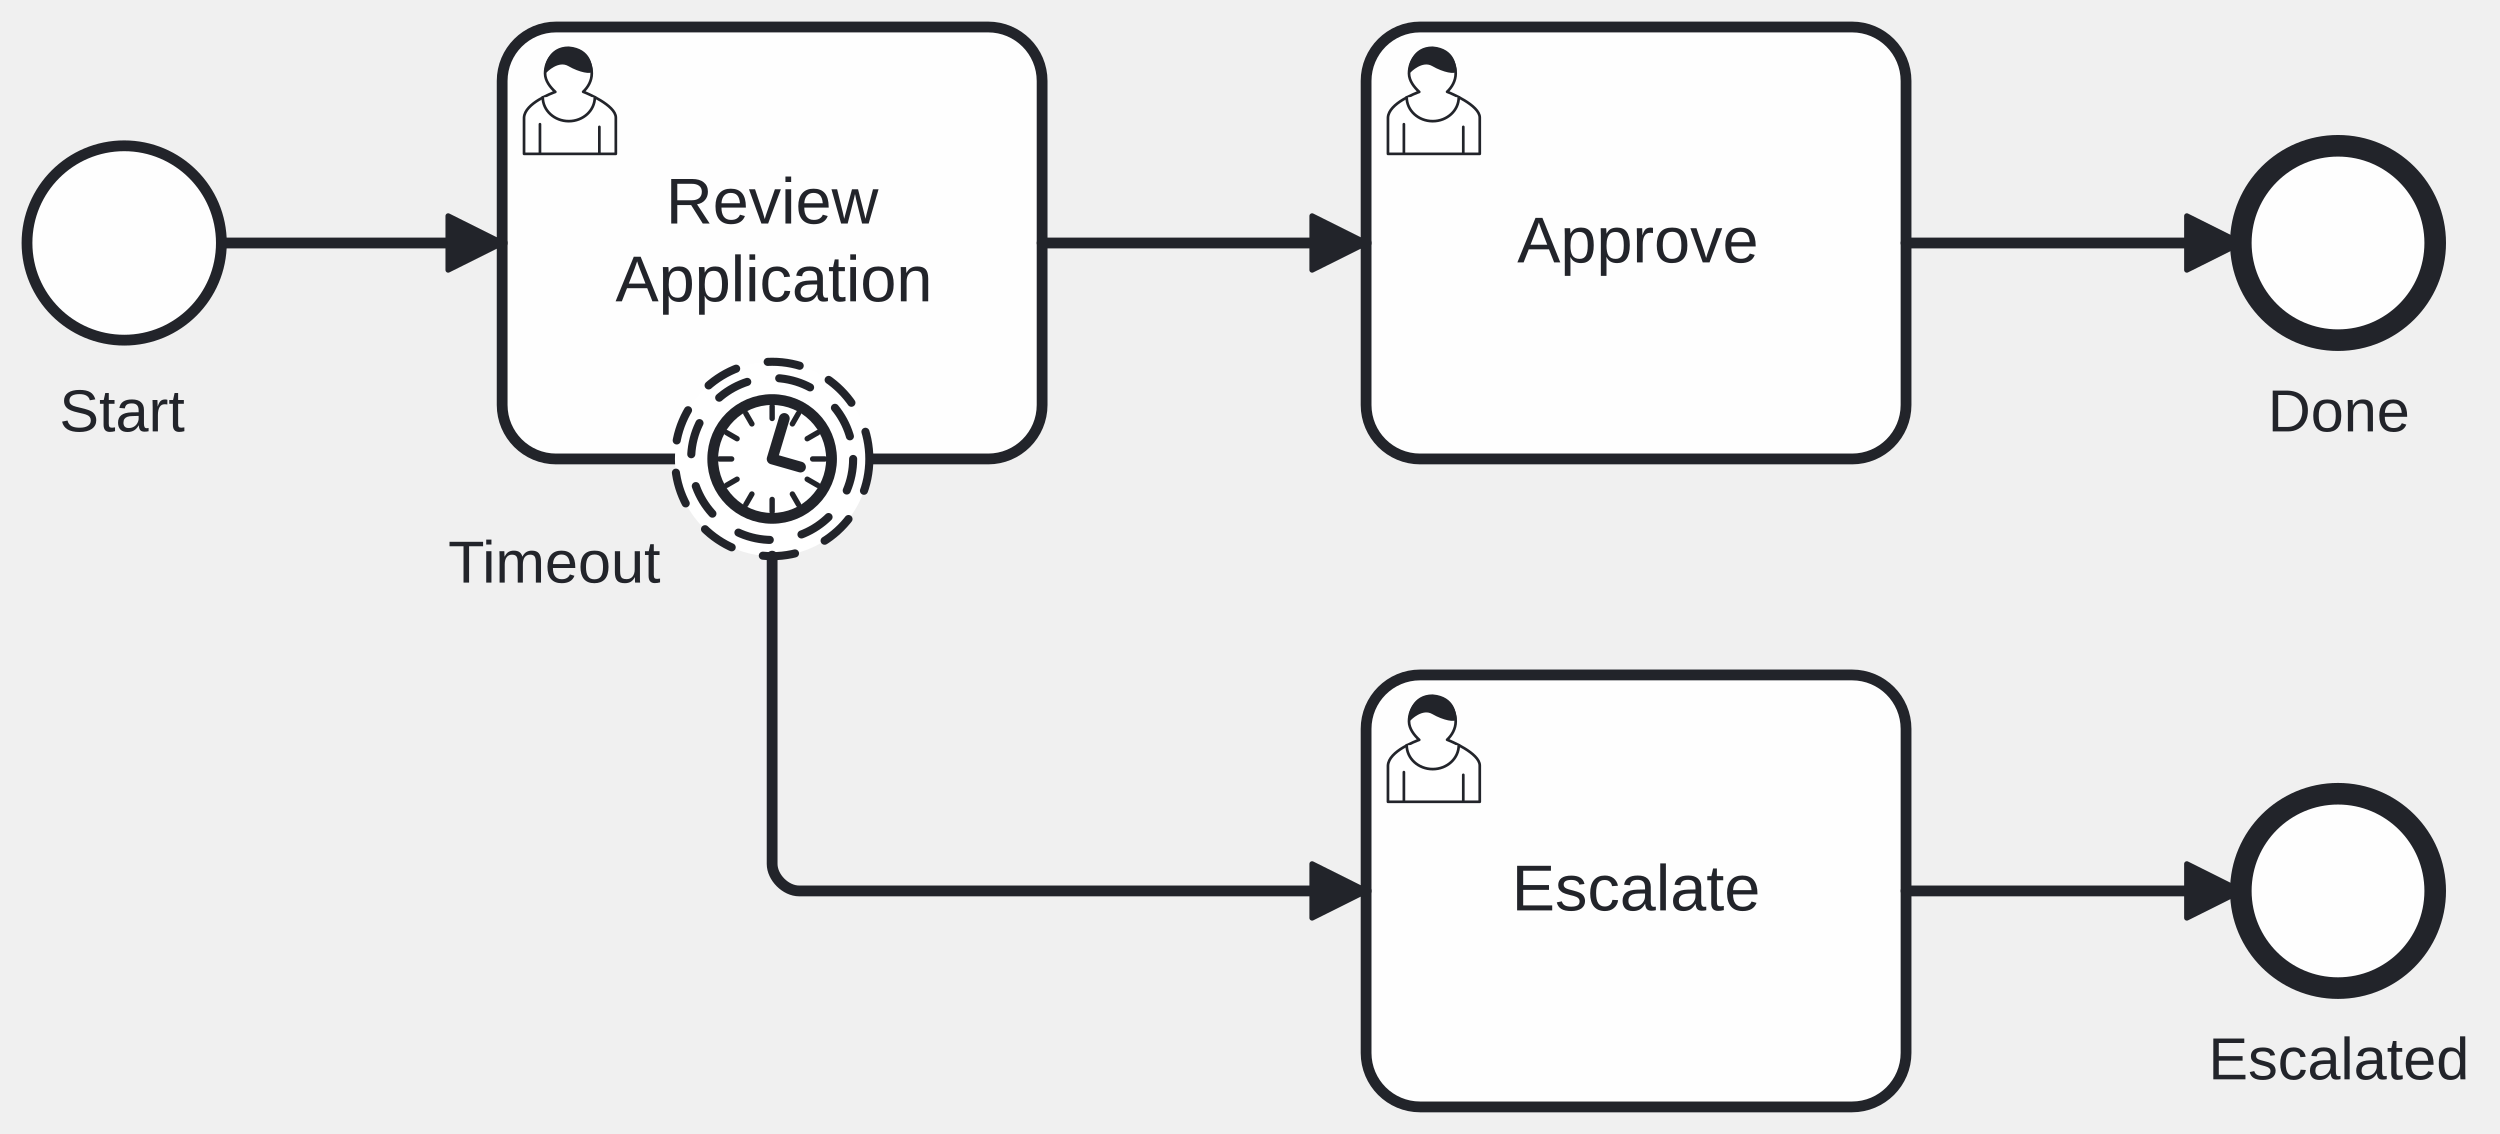
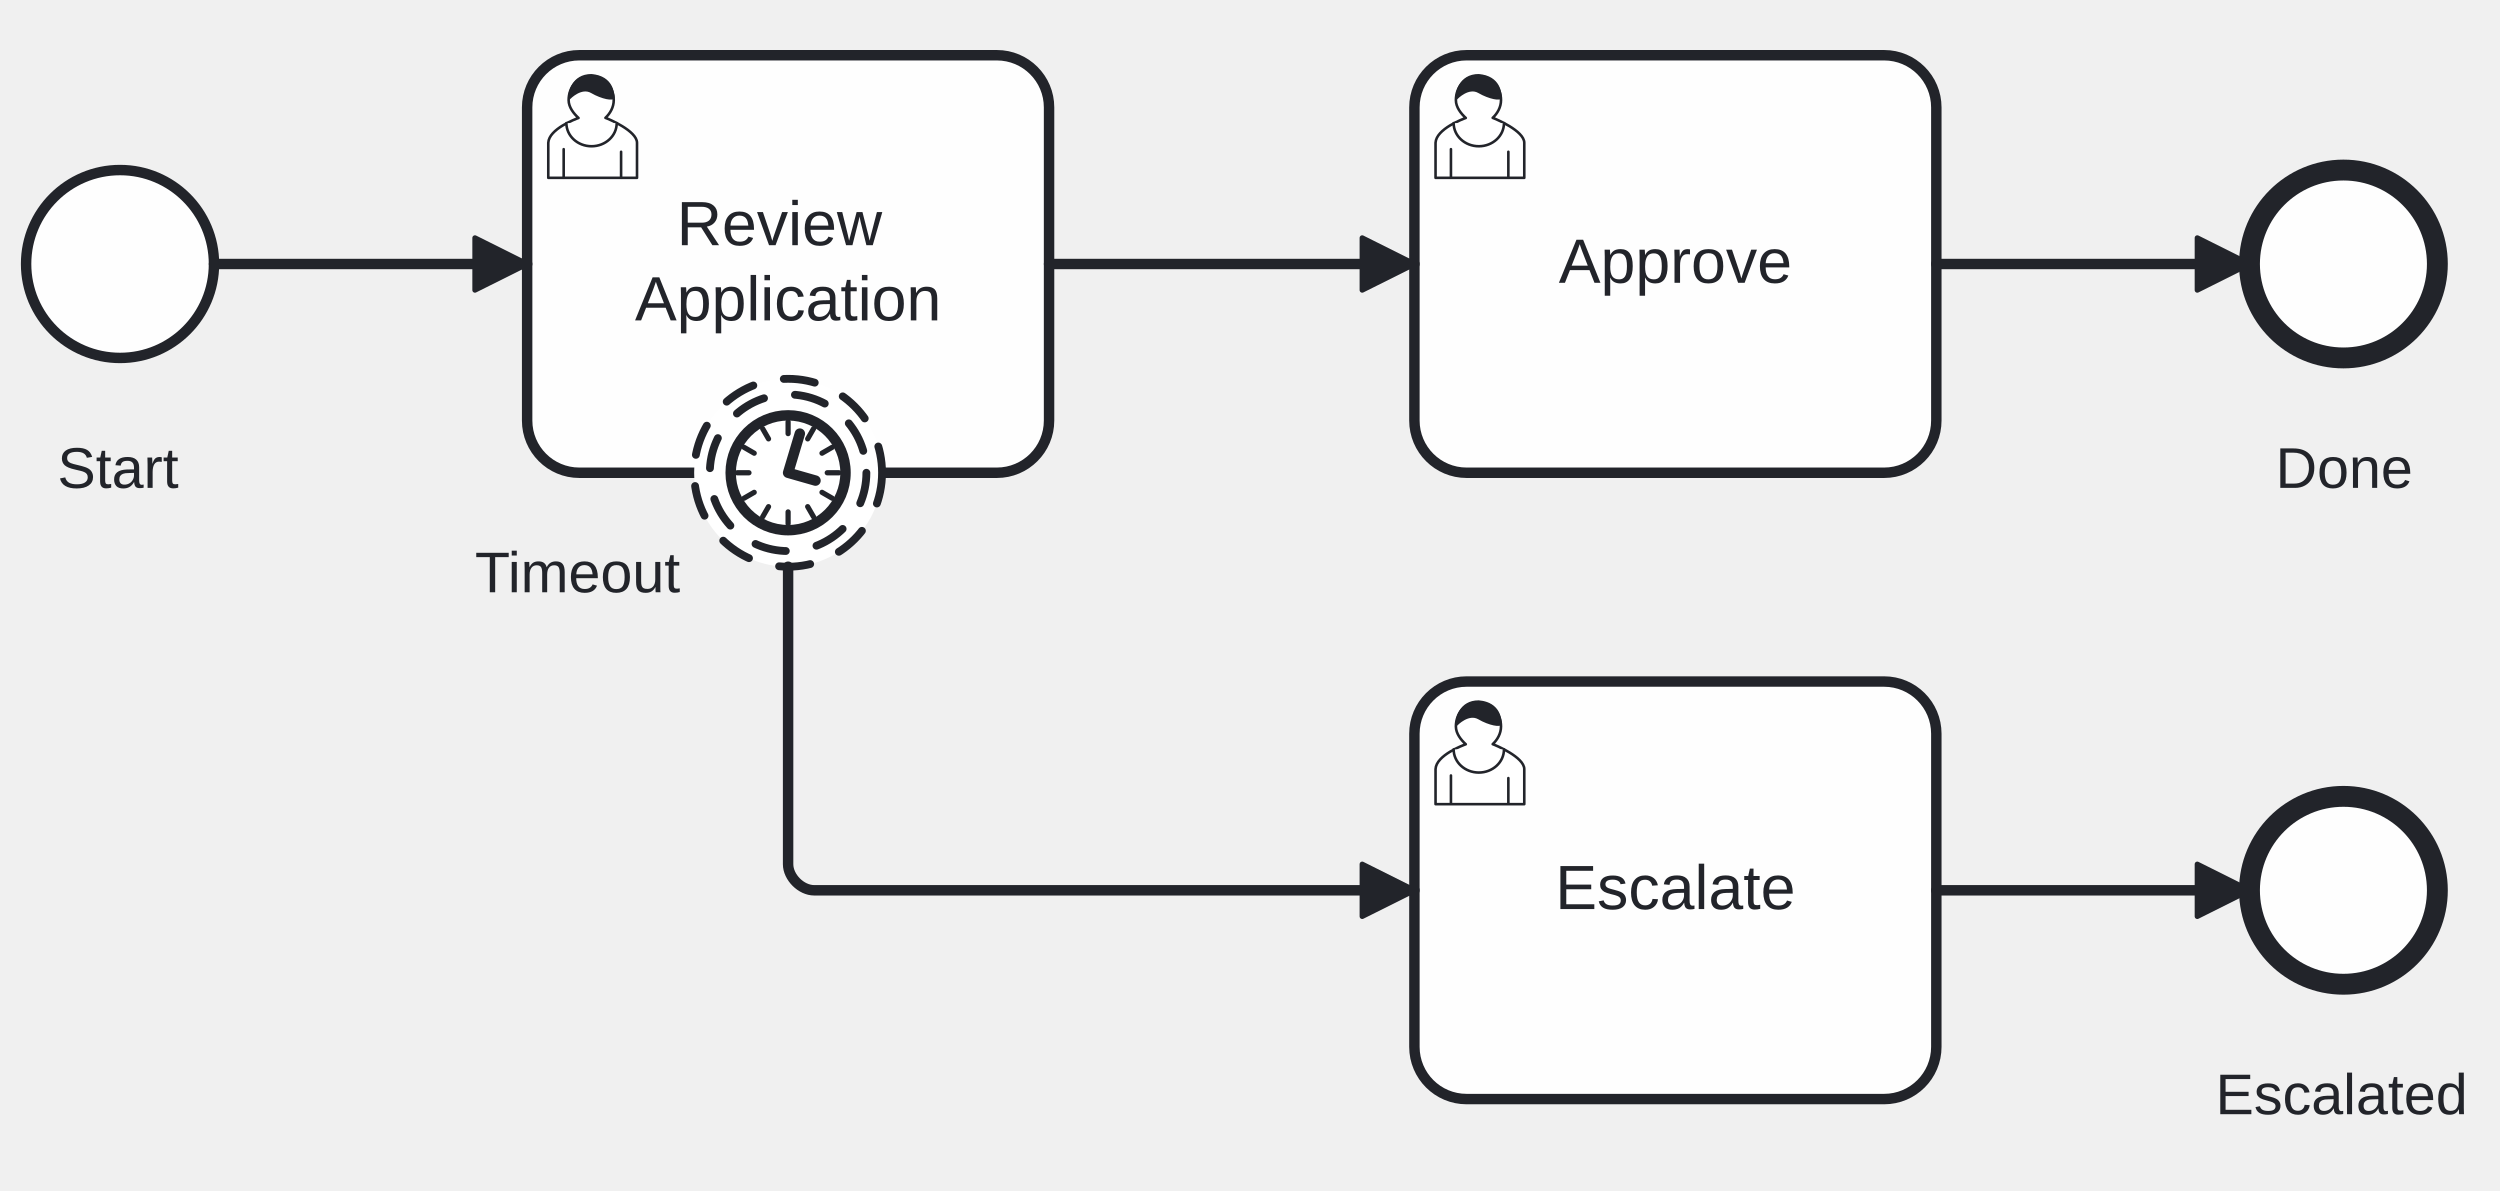
- <svg xmlns="http://www.w3.org/2000/svg" width="463" height="210" viewBox="227 275 463 210" version="1.1">
-   <defs>
-     <pattern id="djs-grid-pattern-648851" width="10" height="10" patternUnits="userSpaceOnUse">
-       <circle cx="0.5" cy="0.5" r="0.5" style="fill: rgb(204, 204, 204);" />
-     </pattern>
-   </defs>
-   <g class="djs-group">
-     <g class="djs-element djs-shape" data-element-id="Event_1mzoegj" style="display: block;" transform="matrix(1 0 0 1 232 302)">
-       <g class="djs-visual">
-         <circle cx="18" cy="18" r="18" style="stroke-linecap: round; stroke-linejoin: round; stroke: rgb(34, 36, 42); stroke-width: 2px; fill: white; fill-opacity: 0.95;" />
-       </g>
-       <rect class="djs-hit djs-hit-all" x="0" y="0" width="36" height="36" style="fill: none; stroke-opacity: 0; stroke: white; stroke-width: 15px;" />
-       <circle cx="18" cy="18" r="23" class="djs-outline" style="fill: none;" />
-     </g>
-   </g>
-   <g class="djs-group">
-     <g class="djs-element djs-shape" data-element-id="Event_1mzoegj_label" style="display: block;" transform="matrix(1 0 0 1 238 345)">
-       <g class="djs-visual">
-         <text lineHeight="1.2" class="djs-label" style="font-family: Arial, sans-serif; font-size: 11px; font-weight: normal; fill: rgb(34, 36, 42);">
+ <svg xmlns="http://www.w3.org/2000/svg" width="665.5" height="317" viewBox="187 100 479 217" version="1.1">
+   <g class="djs-group">
+     <g class="djs-element djs-shape" data-element-id="Event_1mzoegj" style="display: block;" transform="translate(192, 127)">
+       <g class="djs-visual">
+         <circle cx="18" cy="18" r="18" style="stroke-linecap: round; stroke-linejoin: round; stroke: hsl(225, 10%, 15%); stroke-width: 2px; fill: white; fill-opacity: 0.95;" />
+       </g>
+       <rect style="fill: none; stroke-opacity: 0; stroke: white; stroke-width: 15px;" class="djs-hit djs-hit-all" x="0" y="0" width="36" height="36" />
+       <circle cx="18" cy="18" r="23" style="fill: none;" class="djs-outline" />
+     </g>
+   </g>
+   <g class="djs-group">
+     <g class="djs-element djs-shape" data-element-id="Activity_1betloc" style="display: block;" transform="translate(288, 105)">
+       <g class="djs-visual">
+         <rect x="0" y="0" width="100" height="80" rx="10" ry="10" style="stroke-linecap: round; stroke-linejoin: round; stroke: hsl(225, 10%, 15%); stroke-width: 2px; fill: white; fill-opacity: 0.95;" />
+         <text style="font-family: Arial, sans-serif; font-size: 12px; font-weight: normal; fill: hsl(225, 10%, 15%);" lineHeight="1.2" class="djs-label">
+           <tspan x="28.664" y="36.4">Review </tspan>
+           <tspan x="20.654" y="50.8">Application</tspan>
+         </text>
+         <path style="fill: white; stroke-linecap: round; stroke-linejoin: round; stroke: hsl(225, 10%, 15%); stroke-width: 0.5px;" d="m 15,12 c 0.909,-0.845 1.594,-2.049 1.594,-3.385 0,-2.554 -1.805,-4.622 -4.357,-4.622 -2.552,0 -4.288,2.068 -4.288,4.622 0,1.348 0.974,2.562 1.896,3.405 -0.529,0.187 -5.669,2.097 -5.794,4.756 v 6.718 h 17 v -6.718 c 0,-2.298 -5.528,-4.595 -6.051,-4.776 zm -8,6 l 0,5.5 m 11,0 l 0,-5" />
+         <path style="fill: white; stroke-linecap: round; stroke-linejoin: round; stroke: hsl(225, 10%, 15%); stroke-width: 0.5px;" d="m 15,12 m 2.162,1.009 c 0,2.447 -2.158,4.431 -4.821,4.431 -2.665,0 -4.822,-1.981 -4.822,-4.431 " />
+         <path style="fill: hsl(225, 10%, 15%); stroke-linecap: round; stroke-linejoin: round; stroke: hsl(225, 10%, 15%); stroke-width: 0.5px;" d="m 15,12 m -6.9,-3.80 c 0,0 2.251,-2.358 4.274,-1.177 2.024,1.181 4.221,1.537 4.124,0.965 -0.098,-0.57 -0.117,-3.791 -4.191,-4.136 -3.575,0.001 -4.208,3.367 -4.207,4.348 z" />
+       </g>
+       <rect style="fill: none; stroke-opacity: 0; stroke: white; stroke-width: 15px;" class="djs-hit djs-hit-all" x="0" y="0" width="100" height="80" />
+       <rect x="-5" y="-5" rx="14" width="110" height="90" style="fill: none;" class="djs-outline" />
+     </g>
+   </g>
+   <g class="djs-group">
+     <g class="djs-element djs-shape" data-element-id="Event_1d7wnd9" style="display: block;" transform="translate(618, 127)">
+       <g class="djs-visual">
+         <circle cx="18" cy="18" r="18" style="stroke-linecap: round; stroke-linejoin: round; stroke: hsl(225, 10%, 15%); stroke-width: 4px; fill: white; fill-opacity: 0.95;" />
+       </g>
+       <rect style="fill: none; stroke-opacity: 0; stroke: white; stroke-width: 15px;" class="djs-hit djs-hit-all" x="0" y="0" width="36" height="36" />
+       <circle cx="18" cy="18" r="24" style="fill: none;" class="djs-outline" />
+     </g>
+   </g>
+   <g class="djs-group">
+     <g class="djs-element djs-shape" data-element-id="Activity_0af6hcw" style="display: block;" transform="translate(458, 105)">
+       <g class="djs-visual">
+         <rect x="0" y="0" width="100" height="80" rx="10" ry="10" style="stroke-linecap: round; stroke-linejoin: round; stroke: hsl(225, 10%, 15%); stroke-width: 2px; fill: white; fill-opacity: 0.95;" />
+         <text style="font-family: Arial, sans-serif; font-size: 12px; font-weight: normal; fill: hsl(225, 10%, 15%);" lineHeight="1.2" class="djs-label">
+           <tspan x="27.656" y="43.6">Approve</tspan>
+         </text>
+         <path style="fill: white; stroke-linecap: round; stroke-linejoin: round; stroke: hsl(225, 10%, 15%); stroke-width: 0.5px;" d="m 15,12 c 0.909,-0.845 1.594,-2.049 1.594,-3.385 0,-2.554 -1.805,-4.622 -4.357,-4.622 -2.552,0 -4.288,2.068 -4.288,4.622 0,1.348 0.974,2.562 1.896,3.405 -0.529,0.187 -5.669,2.097 -5.794,4.756 v 6.718 h 17 v -6.718 c 0,-2.298 -5.528,-4.595 -6.051,-4.776 zm -8,6 l 0,5.5 m 11,0 l 0,-5" />
+         <path style="fill: white; stroke-linecap: round; stroke-linejoin: round; stroke: hsl(225, 10%, 15%); stroke-width: 0.5px;" d="m 15,12 m 2.162,1.009 c 0,2.447 -2.158,4.431 -4.821,4.431 -2.665,0 -4.822,-1.981 -4.822,-4.431 " />
+         <path style="fill: hsl(225, 10%, 15%); stroke-linecap: round; stroke-linejoin: round; stroke: hsl(225, 10%, 15%); stroke-width: 0.5px;" d="m 15,12 m -6.9,-3.80 c 0,0 2.251,-2.358 4.274,-1.177 2.024,1.181 4.221,1.537 4.124,0.965 -0.098,-0.57 -0.117,-3.791 -4.191,-4.136 -3.575,0.001 -4.208,3.367 -4.207,4.348 z" />
+       </g>
+       <rect style="fill: none; stroke-opacity: 0; stroke: white; stroke-width: 15px;" class="djs-hit djs-hit-all" x="0" y="0" width="100" height="80" />
+       <rect x="-5" y="-5" rx="14" width="110" height="90" style="fill: none;" class="djs-outline" />
+     </g>
+   </g>
+   <g class="djs-group">
+     <g class="djs-element djs-shape" data-element-id="Activity_1wslow0" style="display: block;" transform="translate(458, 225)">
+       <g class="djs-visual">
+         <rect x="0" y="0" width="100" height="80" rx="10" ry="10" style="stroke-linecap: round; stroke-linejoin: round; stroke: hsl(225, 10%, 15%); stroke-width: 2px; fill: white; fill-opacity: 0.95;" />
+         <text style="font-family: Arial, sans-serif; font-size: 12px; font-weight: normal; fill: hsl(225, 10%, 15%);" lineHeight="1.2" class="djs-label">
+           <tspan x="26.99" y="43.6">Escalate</tspan>
+         </text>
+         <path style="fill: white; stroke-linecap: round; stroke-linejoin: round; stroke: hsl(225, 10%, 15%); stroke-width: 0.5px;" d="m 15,12 c 0.909,-0.845 1.594,-2.049 1.594,-3.385 0,-2.554 -1.805,-4.622 -4.357,-4.622 -2.552,0 -4.288,2.068 -4.288,4.622 0,1.348 0.974,2.562 1.896,3.405 -0.529,0.187 -5.669,2.097 -5.794,4.756 v 6.718 h 17 v -6.718 c 0,-2.298 -5.528,-4.595 -6.051,-4.776 zm -8,6 l 0,5.5 m 11,0 l 0,-5" />
+         <path style="fill: white; stroke-linecap: round; stroke-linejoin: round; stroke: hsl(225, 10%, 15%); stroke-width: 0.5px;" d="m 15,12 m 2.162,1.009 c 0,2.447 -2.158,4.431 -4.821,4.431 -2.665,0 -4.822,-1.981 -4.822,-4.431 " />
+         <path style="fill: hsl(225, 10%, 15%); stroke-linecap: round; stroke-linejoin: round; stroke: hsl(225, 10%, 15%); stroke-width: 0.5px;" d="m 15,12 m -6.9,-3.80 c 0,0 2.251,-2.358 4.274,-1.177 2.024,1.181 4.221,1.537 4.124,0.965 -0.098,-0.57 -0.117,-3.791 -4.191,-4.136 -3.575,0.001 -4.208,3.367 -4.207,4.348 z" />
+       </g>
+       <rect style="fill: none; stroke-opacity: 0; stroke: white; stroke-width: 15px;" class="djs-hit djs-hit-all" x="0" y="0" width="100" height="80" />
+       <rect x="-5" y="-5" rx="14" width="110" height="90" style="fill: none;" class="djs-outline" />
+     </g>
+   </g>
+   <g class="djs-group">
+     <g class="djs-element djs-shape" data-element-id="Event_0tvw53g" style="display: block;" transform="translate(618, 247)">
+       <g class="djs-visual">
+         <circle cx="18" cy="18" r="18" style="stroke-linecap: round; stroke-linejoin: round; stroke: hsl(225, 10%, 15%); stroke-width: 4px; fill: white; fill-opacity: 0.95;" />
+       </g>
+       <rect style="fill: none; stroke-opacity: 0; stroke: white; stroke-width: 15px;" class="djs-hit djs-hit-all" x="0" y="0" width="36" height="36" />
+       <circle cx="18" cy="18" r="24" style="fill: none;" class="djs-outline" />
+     </g>
+   </g>
+   <g class="djs-group">
+     <g class="djs-element djs-shape" data-element-id="Event_1w9t4mj" style="display: block;" transform="translate(320, 167)">
+       <g class="djs-visual">
+         <circle cx="18" cy="18" r="18" style="stroke-linecap: round; stroke-linejoin: round; stroke: hsl(225, 10%, 15%); stroke-width: 1.5px; fill: white; fill-opacity: 1; stroke-dasharray: 6;" />
+         <circle cx="18" cy="18" r="15" style="stroke-linecap: round; stroke-linejoin: round; stroke: hsl(225, 10%, 15%); stroke-width: 1.5px; fill: none; fill-opacity: 1; stroke-dasharray: 6;" />
+         <circle cx="18" cy="18" r="11" style="stroke-linecap: round; stroke-linejoin: round; stroke: hsl(225, 10%, 15%); stroke-width: 2px; fill: white;" />
+         <path style="fill: none; stroke-linecap: round; stroke-linejoin: round; stroke: hsl(225, 10%, 15%); stroke-width: 2px;" d="M 18,18 l 2.25,-7.5 m -2.25,7.5 l 5.25,1.5 " />
+         <path style="fill: none; stroke-linecap: round; stroke-linejoin: round; stroke: hsl(225, 10%, 15%); stroke-width: 1px;" transform="rotate(0,18,18)" d="M 18,18 m 0,7.5 l -0,2.25 " />
+         <path style="fill: none; stroke-linecap: round; stroke-linejoin: round; stroke: hsl(225, 10%, 15%); stroke-width: 1px;" transform="rotate(30,18,18)" d="M 18,18 m 0,7.5 l -0,2.25 " />
+         <path style="fill: none; stroke-linecap: round; stroke-linejoin: round; stroke: hsl(225, 10%, 15%); stroke-width: 1px;" transform="rotate(60,18,18)" d="M 18,18 m 0,7.5 l -0,2.25 " />
+         <path style="fill: none; stroke-linecap: round; stroke-linejoin: round; stroke: hsl(225, 10%, 15%); stroke-width: 1px;" transform="rotate(90,18,18)" d="M 18,18 m 0,7.5 l -0,2.25 " />
+         <path style="fill: none; stroke-linecap: round; stroke-linejoin: round; stroke: hsl(225, 10%, 15%); stroke-width: 1px;" transform="rotate(120,18,18)" d="M 18,18 m 0,7.5 l -0,2.25 " />
+         <path style="fill: none; stroke-linecap: round; stroke-linejoin: round; stroke: hsl(225, 10%, 15%); stroke-width: 1px;" transform="rotate(150,18,18)" d="M 18,18 m 0,7.5 l -0,2.25 " />
+         <path style="fill: none; stroke-linecap: round; stroke-linejoin: round; stroke: hsl(225, 10%, 15%); stroke-width: 1px;" transform="rotate(180,18,18)" d="M 18,18 m 0,7.5 l -0,2.25 " />
+         <path style="fill: none; stroke-linecap: round; stroke-linejoin: round; stroke: hsl(225, 10%, 15%); stroke-width: 1px;" transform="rotate(210,18,18)" d="M 18,18 m 0,7.5 l -0,2.25 " />
+         <path style="fill: none; stroke-linecap: round; stroke-linejoin: round; stroke: hsl(225, 10%, 15%); stroke-width: 1px;" transform="rotate(240,18,18)" d="M 18,18 m 0,7.5 l -0,2.25 " />
+         <path style="fill: none; stroke-linecap: round; stroke-linejoin: round; stroke: hsl(225, 10%, 15%); stroke-width: 1px;" transform="rotate(270,18,18)" d="M 18,18 m 0,7.5 l -0,2.25 " />
+         <path style="fill: none; stroke-linecap: round; stroke-linejoin: round; stroke: hsl(225, 10%, 15%); stroke-width: 1px;" transform="rotate(300,18,18)" d="M 18,18 m 0,7.5 l -0,2.25 " />
+         <path style="fill: none; stroke-linecap: round; stroke-linejoin: round; stroke: hsl(225, 10%, 15%); stroke-width: 1px;" transform="rotate(330,18,18)" d="M 18,18 m 0,7.5 l -0,2.25 " />
+       </g>
+       <rect style="fill: none; stroke-opacity: 0; stroke: white; stroke-width: 15px;" class="djs-hit djs-hit-all" x="0" y="0" width="36" height="36" />
+       <circle cx="18" cy="18" r="23" style="fill: none;" class="djs-outline" />
+     </g>
+   </g>
+   <g class="djs-group">
+     <g class="djs-element djs-connection" data-element-id="Flow_0wrdu82" style="display: block;">
+       <g class="djs-visual">
+         <defs>
+           <marker id="marker-seq-0" viewBox="0 0 20 20" refX="11" refY="10" markerWidth="10" markerHeight="10" orient="auto">
+             <path d="M 1 5 L 11 10 L 1 15 Z" style="stroke-linecap: round; stroke-linejoin: round; stroke: hsl(225, 10%, 15%); stroke-width: 1px; fill: hsl(225, 10%, 15%);" />
+           </marker>
+         </defs>
+         <path style="fill: none; stroke-linecap: round; stroke-linejoin: round; stroke: hsl(225, 10%, 15%); stroke-width: 2px; marker-end: url(#marker-seq-0);" data-corner-radius="5" d="M228,145L288,145" />
+       </g>
+       <path d="M228,145L288,145" style="fill: none; stroke-opacity: 0; stroke: white; stroke-width: 15px;" class="djs-hit djs-hit-stroke" />
+       <rect x="223" y="140" rx="4" width="70" height="10" style="fill: none;" class="djs-outline" />
+     </g>
+   </g>
+   <g class="djs-group">
+     <g class="djs-element djs-connection" data-element-id="Flow_1idcia8" style="display: block;">
+       <g class="djs-visual">
+         <defs>
+           <marker id="marker-seq-1" viewBox="0 0 20 20" refX="11" refY="10" markerWidth="10" markerHeight="10" orient="auto">
+             <path d="M 1 5 L 11 10 L 1 15 Z" style="stroke-linecap: round; stroke-linejoin: round; stroke: hsl(225, 10%, 15%); stroke-width: 1px; fill: hsl(225, 10%, 15%);" />
+           </marker>
+         </defs>
+         <path style="fill: none; stroke-linecap: round; stroke-linejoin: round; stroke: hsl(225, 10%, 15%); stroke-width: 2px; marker-end: url(#marker-seq-1);" data-corner-radius="5" d="M388,145L458,145" />
+       </g>
+       <path d="M388,145L458,145" style="fill: none; stroke-opacity: 0; stroke: white; stroke-width: 15px;" class="djs-hit djs-hit-stroke" />
+       <rect x="383" y="140" rx="4" width="80" height="10" style="fill: none;" class="djs-outline" />
+     </g>
+   </g>
+   <g class="djs-group">
+     <g class="djs-element djs-connection" data-element-id="Flow_17yzi6f" style="display: block;">
+       <g class="djs-visual">
+         <defs>
+           <marker id="marker-seq-2" viewBox="0 0 20 20" refX="11" refY="10" markerWidth="10" markerHeight="10" orient="auto">
+             <path d="M 1 5 L 11 10 L 1 15 Z" style="stroke-linecap: round; stroke-linejoin: round; stroke: hsl(225, 10%, 15%); stroke-width: 1px; fill: hsl(225, 10%, 15%);" />
+           </marker>
+         </defs>
+         <path style="fill: none; stroke-linecap: round; stroke-linejoin: round; stroke: hsl(225, 10%, 15%); stroke-width: 2px; marker-end: url(#marker-seq-2);" data-corner-radius="5" d="M558,145L618,145" />
+       </g>
+       <path d="M558,145L618,145" style="fill: none; stroke-opacity: 0; stroke: white; stroke-width: 15px;" class="djs-hit djs-hit-stroke" />
+       <rect x="553" y="140" rx="4" width="70" height="10" style="fill: none;" class="djs-outline" />
+     </g>
+   </g>
+   <g class="djs-group">
+     <g class="djs-element djs-connection" data-element-id="Flow_07ye61t" style="display: block;">
+       <g class="djs-visual">
+         <defs>
+           <marker id="marker-seq-3" viewBox="0 0 20 20" refX="11" refY="10" markerWidth="10" markerHeight="10" orient="auto">
+             <path d="M 1 5 L 11 10 L 1 15 Z" style="stroke-linecap: round; stroke-linejoin: round; stroke: hsl(225, 10%, 15%); stroke-width: 1px; fill: hsl(225, 10%, 15%);" />
+           </marker>
+         </defs>
+         <path style="fill: none; stroke-linecap: round; stroke-linejoin: round; stroke: hsl(225, 10%, 15%); stroke-width: 2px; marker-end: url(#marker-seq-3);" data-corner-radius="5" d="M338,203L338,260C338,262.5,340.5,265,343,265L458,265" />
+       </g>
+       <path d="M338,203L338,265L458,265" style="fill: none; stroke-opacity: 0; stroke: white; stroke-width: 15px;" class="djs-hit djs-hit-stroke" />
+       <rect x="333" y="198" rx="4" width="130" height="72" style="fill: none;" class="djs-outline" />
+     </g>
+   </g>
+   <g class="djs-group">
+     <g class="djs-element djs-connection" data-element-id="Flow_01lbwye" style="display: block;">
+       <g class="djs-visual">
+         <defs>
+           <marker id="marker-seq-4" viewBox="0 0 20 20" refX="11" refY="10" markerWidth="10" markerHeight="10" orient="auto">
+             <path d="M 1 5 L 11 10 L 1 15 Z" style="stroke-linecap: round; stroke-linejoin: round; stroke: hsl(225, 10%, 15%); stroke-width: 1px; fill: hsl(225, 10%, 15%);" />
+           </marker>
+         </defs>
+         <path style="fill: none; stroke-linecap: round; stroke-linejoin: round; stroke: hsl(225, 10%, 15%); stroke-width: 2px; marker-end: url(#marker-seq-4);" data-corner-radius="5" d="M558,265L618,265" />
+       </g>
+       <path d="M558,265L618,265" style="fill: none; stroke-opacity: 0; stroke: white; stroke-width: 15px;" class="djs-hit djs-hit-stroke" />
+       <rect x="553" y="260" rx="4" width="70" height="10" style="fill: none;" class="djs-outline" />
+     </g>
+   </g>
+   <g class="djs-group">
+     <g class="djs-element djs-shape" data-element-id="Event_1w9t4mj_label" style="display: block;" transform="translate(278, 198)">
+       <g class="djs-visual">
+         <text style="font-family: Arial, sans-serif; font-size: 11px; font-weight: normal; fill: hsl(225, 10%, 15%);" lineHeight="1.2" class="djs-label">
+           <tspan x="0" y="9.9">Timeout</tspan>
+         </text>
+       </g>
+       <rect style="fill: none; stroke-opacity: 0; stroke: white; stroke-width: 15px;" class="djs-hit djs-hit-all" x="0" y="0" width="40" height="14" />
+       <rect x="-5" y="-5" rx="4" width="50" height="24" style="fill: none;" class="djs-outline" />
+     </g>
+   </g>
+   <g class="djs-group">
+     <g class="djs-element djs-shape" data-element-id="Event_1mzoegj_label" style="display: block;" transform="translate(198, 178)">
+       <g class="djs-visual">
+         <text style="font-family: Arial, sans-serif; font-size: 11px; font-weight: normal; fill: hsl(225, 10%, 15%);" lineHeight="1.2" class="djs-label">
          <tspan x="0" y="9.9">Start</tspan>
        </text>
      </g>
-       <rect class="djs-hit djs-hit-all" x="0" y="0" width="24" height="14" style="fill: none; stroke-opacity: 0; stroke: white; stroke-width: 15px;" />
-       <rect x="-5" y="-5" rx="4" width="34" height="24" class="djs-outline" style="fill: none;" />
-     </g>
-   </g>
-   <g class="djs-group">
-     <g class="djs-element djs-shape" data-element-id="Event_1d7wnd9" style="display: block;" transform="matrix(1 0 0 1 642 302)">
-       <g class="djs-visual">
-         <circle cx="18" cy="18" r="18" style="stroke-linecap: round; stroke-linejoin: round; stroke: rgb(34, 36, 42); stroke-width: 4px; fill: white; fill-opacity: 0.95;" />
-       </g>
-       <rect class="djs-hit djs-hit-all" x="0" y="0" width="36" height="36" style="fill: none; stroke-opacity: 0; stroke: white; stroke-width: 15px;" />
-       <circle cx="18" cy="18" r="24" class="djs-outline" style="fill: none;" />
-     </g>
-   </g>
-   <g class="djs-group">
-     <g class="djs-element djs-shape" data-element-id="Event_1d7wnd9_label" style="display: block;" transform="matrix(1 0 0 1 647 345)">
-       <g class="djs-visual">
-         <text lineHeight="1.2" class="djs-label" style="font-family: Arial, sans-serif; font-size: 11px; font-weight: normal; fill: rgb(34, 36, 42);">
+       <rect style="fill: none; stroke-opacity: 0; stroke: white; stroke-width: 15px;" class="djs-hit djs-hit-all" x="0" y="0" width="24" height="14" />
+       <rect x="-5" y="-5" rx="4" width="34" height="24" style="fill: none;" class="djs-outline" />
+     </g>
+   </g>
+   <g class="djs-group">
+     <g class="djs-element djs-shape" data-element-id="Event_1d7wnd9_label" style="display: block;" transform="translate(623, 178)">
+       <g class="djs-visual">
+         <text style="font-family: Arial, sans-serif; font-size: 11px; font-weight: normal; fill: hsl(225, 10%, 15%);" lineHeight="1.2" class="djs-label">
          <tspan x="0" y="9.9">Done</tspan>
        </text>
      </g>
-       <rect class="djs-hit djs-hit-all" x="0" y="0" width="27" height="14" style="fill: none; stroke-opacity: 0; stroke: white; stroke-width: 15px;" />
-       <rect x="-5" y="-5" rx="4" width="37" height="24" class="djs-outline" style="fill: none;" />
-     </g>
-   </g>
-   <g class="djs-group">
-     <g class="djs-element djs-shape" data-element-id="Event_0tvw53g" style="display: block;" transform="matrix(1 0 0 1 642 422)">
-       <g class="djs-visual">
-         <circle cx="18" cy="18" r="18" style="stroke-linecap: round; stroke-linejoin: round; stroke: rgb(34, 36, 42); stroke-width: 4px; fill: white; fill-opacity: 0.95;" />
-       </g>
-       <rect class="djs-hit djs-hit-all" x="0" y="0" width="36" height="36" style="fill: none; stroke-opacity: 0; stroke: white; stroke-width: 15px;" />
-       <circle cx="18" cy="18" r="24" class="djs-outline" style="fill: none;" />
-     </g>
-   </g>
-   <g class="djs-group">
-     <g class="djs-element djs-shape" data-element-id="Event_0tvw53g_label" style="display: block;" transform="matrix(1 0 0 1 636 465)">
-       <g class="djs-visual">
-         <text lineHeight="1.2" class="djs-label" style="font-family: Arial, sans-serif; font-size: 11px; font-weight: normal; fill: rgb(34, 36, 42);">
+       <rect style="fill: none; stroke-opacity: 0; stroke: white; stroke-width: 15px;" class="djs-hit djs-hit-all" x="0" y="0" width="27" height="14" />
+       <rect x="-5" y="-5" rx="4" width="37" height="24" style="fill: none;" class="djs-outline" />
+     </g>
+   </g>
+   <g class="djs-group">
+     <g class="djs-element djs-shape" data-element-id="Event_0tvw53g_label" style="display: block;" transform="translate(611.5, 298)">
+       <g class="djs-visual">
+         <text style="font-family: Arial, sans-serif; font-size: 11px; font-weight: normal; fill: hsl(225, 10%, 15%);" lineHeight="1.2" class="djs-label">
          <tspan x="0" y="9.9">Escalated</tspan>
        </text>
      </g>
-       <rect class="djs-hit djs-hit-all" x="0" y="0" width="49" height="14" style="fill: none; stroke-opacity: 0; stroke: white; stroke-width: 15px;" />
-       <rect x="-5" y="-5" rx="4" width="59" height="24" class="djs-outline" style="fill: none;" />
-     </g>
-   </g>
-   <g class="djs-group">
-     <g class="djs-element djs-shape" data-element-id="Activity_1betloc" style="display: block;" transform="matrix(1 0 0 1 320 280)">
-       <g class="djs-visual">
-         <rect x="0" y="0" width="100" height="80" rx="10" ry="10" style="stroke-linecap: round; stroke-linejoin: round; stroke: rgb(34, 36, 42); stroke-width: 2px; fill: white; fill-opacity: 0.95;" />
-         <text lineHeight="1.2" class="djs-label" style="font-family: Arial, sans-serif; font-size: 12px; font-weight: normal; fill: rgb(34, 36, 42);">
-           <tspan x="30.323" y="36.4">Review </tspan>
-           <tspan x="20.979" y="50.8">Application</tspan>
-         </text>
-         <path d="m 15,12 c 0.909,-0.845 1.594,-2.049 1.594,-3.385 0,-2.554 -1.805,-4.622 -4.357,-4.622 -2.552,0 -4.288,2.068 -4.288,4.622 0,1.348 0.974,2.562 1.896,3.405 -0.529,0.187 -5.669,2.097 -5.794,4.756 v 6.718 h 17 v -6.718 c 0,-2.298 -5.528,-4.595 -6.051,-4.776 zm -8,6 l 0,5.5 m 11,0 l 0,-5" style="fill: white; stroke-linecap: round; stroke-linejoin: round; stroke: rgb(34, 36, 42); stroke-width: 0.5px;" />
-         <path d="m 15,12 m 2.162,1.009 c 0,2.447 -2.158,4.431 -4.821,4.431 -2.665,0 -4.822,-1.981 -4.822,-4.431 " style="fill: white; stroke-linecap: round; stroke-linejoin: round; stroke: rgb(34, 36, 42); stroke-width: 0.5px;" />
-         <path d="m 15,12 m -6.9,-3.80 c 0,0 2.251,-2.358 4.274,-1.177 2.024,1.181 4.221,1.537 4.124,0.965 -0.098,-0.57 -0.117,-3.791 -4.191,-4.136 -3.575,0.001 -4.208,3.367 -4.207,4.348 z" style="fill: rgb(34, 36, 42); stroke-linecap: round; stroke-linejoin: round; stroke: rgb(34, 36, 42); stroke-width: 0.5px;" />
-       </g>
-       <rect class="djs-hit djs-hit-all" x="0" y="0" width="100" height="80" style="fill: none; stroke-opacity: 0; stroke: white; stroke-width: 15px;" />
-       <rect x="-5" y="-5" rx="14" width="110" height="90" class="djs-outline" style="fill: none;" />
-     </g>
-   </g>
-   <g class="djs-group">
-     <g class="djs-element djs-shape" data-element-id="Activity_0af6hcw" style="display: block;" transform="matrix(1 0 0 1 480 280)">
-       <g class="djs-visual">
-         <rect x="0" y="0" width="100" height="80" rx="10" ry="10" style="stroke-linecap: round; stroke-linejoin: round; stroke: rgb(34, 36, 42); stroke-width: 2px; fill: white; fill-opacity: 0.95;" />
-         <text lineHeight="1.2" class="djs-label" style="font-family: Arial, sans-serif; font-size: 12px; font-weight: normal; fill: rgb(34, 36, 42);">
-           <tspan x="27.984" y="43.6">Approve</tspan>
-         </text>
-         <path d="m 15,12 c 0.909,-0.845 1.594,-2.049 1.594,-3.385 0,-2.554 -1.805,-4.622 -4.357,-4.622 -2.552,0 -4.288,2.068 -4.288,4.622 0,1.348 0.974,2.562 1.896,3.405 -0.529,0.187 -5.669,2.097 -5.794,4.756 v 6.718 h 17 v -6.718 c 0,-2.298 -5.528,-4.595 -6.051,-4.776 zm -8,6 l 0,5.5 m 11,0 l 0,-5" style="fill: white; stroke-linecap: round; stroke-linejoin: round; stroke: rgb(34, 36, 42); stroke-width: 0.5px;" />
-         <path d="m 15,12 m 2.162,1.009 c 0,2.447 -2.158,4.431 -4.821,4.431 -2.665,0 -4.822,-1.981 -4.822,-4.431 " style="fill: white; stroke-linecap: round; stroke-linejoin: round; stroke: rgb(34, 36, 42); stroke-width: 0.5px;" />
-         <path d="m 15,12 m -6.9,-3.80 c 0,0 2.251,-2.358 4.274,-1.177 2.024,1.181 4.221,1.537 4.124,0.965 -0.098,-0.57 -0.117,-3.791 -4.191,-4.136 -3.575,0.001 -4.208,3.367 -4.207,4.348 z" style="fill: rgb(34, 36, 42); stroke-linecap: round; stroke-linejoin: round; stroke: rgb(34, 36, 42); stroke-width: 0.5px;" />
-       </g>
-       <rect class="djs-hit djs-hit-all" x="0" y="0" width="100" height="80" style="fill: none; stroke-opacity: 0; stroke: white; stroke-width: 15px;" />
-       <rect x="-5" y="-5" rx="14" width="110" height="90" class="djs-outline" style="fill: none;" />
-     </g>
-   </g>
-   <g class="djs-group">
-     <g class="djs-element djs-shape" data-element-id="Activity_1wslow0" style="display: block;" transform="matrix(1 0 0 1 480 400)">
-       <g class="djs-visual">
-         <rect x="0" y="0" width="100" height="80" rx="10" ry="10" style="stroke-linecap: round; stroke-linejoin: round; stroke: rgb(34, 36, 42); stroke-width: 2px; fill: white; fill-opacity: 0.95;" />
-         <text lineHeight="1.2" class="djs-label" style="font-family: Arial, sans-serif; font-size: 12px; font-weight: normal; fill: rgb(34, 36, 42);">
-           <tspan x="26.984" y="43.6">Escalate</tspan>
-         </text>
-         <path d="m 15,12 c 0.909,-0.845 1.594,-2.049 1.594,-3.385 0,-2.554 -1.805,-4.622 -4.357,-4.622 -2.552,0 -4.288,2.068 -4.288,4.622 0,1.348 0.974,2.562 1.896,3.405 -0.529,0.187 -5.669,2.097 -5.794,4.756 v 6.718 h 17 v -6.718 c 0,-2.298 -5.528,-4.595 -6.051,-4.776 zm -8,6 l 0,5.5 m 11,0 l 0,-5" style="fill: white; stroke-linecap: round; stroke-linejoin: round; stroke: rgb(34, 36, 42); stroke-width: 0.5px;" />
-         <path d="m 15,12 m 2.162,1.009 c 0,2.447 -2.158,4.431 -4.821,4.431 -2.665,0 -4.822,-1.981 -4.822,-4.431 " style="fill: white; stroke-linecap: round; stroke-linejoin: round; stroke: rgb(34, 36, 42); stroke-width: 0.5px;" />
-         <path d="m 15,12 m -6.9,-3.80 c 0,0 2.251,-2.358 4.274,-1.177 2.024,1.181 4.221,1.537 4.124,0.965 -0.098,-0.57 -0.117,-3.791 -4.191,-4.136 -3.575,0.001 -4.208,3.367 -4.207,4.348 z" style="fill: rgb(34, 36, 42); stroke-linecap: round; stroke-linejoin: round; stroke: rgb(34, 36, 42); stroke-width: 0.5px;" />
-       </g>
-       <rect class="djs-hit djs-hit-all" x="0" y="0" width="100" height="80" style="fill: none; stroke-opacity: 0; stroke: white; stroke-width: 15px;" />
-       <rect x="-5" y="-5" rx="14" width="110" height="90" class="djs-outline" style="fill: none;" />
-     </g>
-   </g>
-   <g class="djs-group">
-     <g class="djs-element djs-shape" data-element-id="Event_1w9t4mj" style="display: block;" transform="matrix(1 0 0 1 352 342)">
-       <g class="djs-visual">
-         <circle cx="18" cy="18" r="18" style="stroke-linecap: round; stroke-linejoin: round; stroke: rgb(34, 36, 42); stroke-width: 1.5px; fill: white; fill-opacity: 1; stroke-dasharray: 6;" />
-         <circle cx="18" cy="18" r="15" style="stroke-linecap: round; stroke-linejoin: round; stroke: rgb(34, 36, 42); stroke-width: 1.5px; fill: none; fill-opacity: 1; stroke-dasharray: 6;" />
-         <circle cx="18" cy="18" r="11" style="stroke-linecap: round; stroke-linejoin: round; stroke: rgb(34, 36, 42); stroke-width: 2px; fill: white;" />
-         <path d="M 18,18 l 2.25,-7.5 m -2.25,7.5 l 5.25,1.5 " style="fill: none; stroke-linecap: round; stroke-linejoin: round; stroke: rgb(34, 36, 42); stroke-width: 2px;" />
-         <path transform="rotate(0,18,18)" d="M 18,18 m 0,7.5 l -0,2.25 " style="fill: none; stroke-linecap: round; stroke-linejoin: round; stroke: rgb(34, 36, 42); stroke-width: 1px;" />
-         <path transform="rotate(30,18,18)" d="M 18,18 m 0,7.5 l -0,2.25 " style="fill: none; stroke-linecap: round; stroke-linejoin: round; stroke: rgb(34, 36, 42); stroke-width: 1px;" />
-         <path transform="rotate(60,18,18)" d="M 18,18 m 0,7.5 l -0,2.25 " style="fill: none; stroke-linecap: round; stroke-linejoin: round; stroke: rgb(34, 36, 42); stroke-width: 1px;" />
-         <path transform="rotate(90,18,18)" d="M 18,18 m 0,7.5 l -0,2.25 " style="fill: none; stroke-linecap: round; stroke-linejoin: round; stroke: rgb(34, 36, 42); stroke-width: 1px;" />
-         <path transform="rotate(120,18,18)" d="M 18,18 m 0,7.5 l -0,2.25 " style="fill: none; stroke-linecap: round; stroke-linejoin: round; stroke: rgb(34, 36, 42); stroke-width: 1px;" />
-         <path transform="rotate(150,18,18)" d="M 18,18 m 0,7.5 l -0,2.25 " style="fill: none; stroke-linecap: round; stroke-linejoin: round; stroke: rgb(34, 36, 42); stroke-width: 1px;" />
-         <path transform="rotate(180,18,18)" d="M 18,18 m 0,7.5 l -0,2.25 " style="fill: none; stroke-linecap: round; stroke-linejoin: round; stroke: rgb(34, 36, 42); stroke-width: 1px;" />
-         <path transform="rotate(210,18,18)" d="M 18,18 m 0,7.5 l -0,2.25 " style="fill: none; stroke-linecap: round; stroke-linejoin: round; stroke: rgb(34, 36, 42); stroke-width: 1px;" />
-         <path transform="rotate(240,18,18)" d="M 18,18 m 0,7.5 l -0,2.25 " style="fill: none; stroke-linecap: round; stroke-linejoin: round; stroke: rgb(34, 36, 42); stroke-width: 1px;" />
-         <path transform="rotate(270,18,18)" d="M 18,18 m 0,7.5 l -0,2.25 " style="fill: none; stroke-linecap: round; stroke-linejoin: round; stroke: rgb(34, 36, 42); stroke-width: 1px;" />
-         <path transform="rotate(300,18,18)" d="M 18,18 m 0,7.5 l -0,2.25 " style="fill: none; stroke-linecap: round; stroke-linejoin: round; stroke: rgb(34, 36, 42); stroke-width: 1px;" />
-         <path transform="rotate(330,18,18)" d="M 18,18 m 0,7.5 l -0,2.25 " style="fill: none; stroke-linecap: round; stroke-linejoin: round; stroke: rgb(34, 36, 42); stroke-width: 1px;" />
-       </g>
-       <rect class="djs-hit djs-hit-all" x="0" y="0" width="36" height="36" style="fill: none; stroke-opacity: 0; stroke: white; stroke-width: 15px;" />
-       <circle cx="18" cy="18" r="23" class="djs-outline" style="fill: none;" />
-     </g>
-   </g>
-   <g class="djs-group">
-     <g class="djs-element djs-shape" data-element-id="Event_1w9t4mj_label" style="display: block;" transform="matrix(1 0 0 1 310 373)">
-       <g class="djs-visual">
-         <text lineHeight="1.2" class="djs-label" style="font-family: Arial, sans-serif; font-size: 11px; font-weight: normal; fill: rgb(34, 36, 42);">
-           <tspan x="0" y="9.9">Timeout</tspan>
-         </text>
-       </g>
-       <rect class="djs-hit djs-hit-all" x="0" y="0" width="40" height="14" style="fill: none; stroke-opacity: 0; stroke: white; stroke-width: 15px;" />
-       <rect x="-5" y="-5" rx="4" width="50" height="24" class="djs-outline" style="fill: none;" />
-     </g>
-   </g>
-   <g class="djs-group">
-     <g class="djs-element djs-connection" data-element-id="Flow_0wrdu82" style="display: block;">
-       <g class="djs-visual">
-         <defs>
-           <marker id="marker-6j2u8z3bw16t5odtd9zekvkc8" viewBox="0 0 20 20" refX="11" refY="10" markerWidth="10" markerHeight="10" orient="auto">
-             <path d="M 1 5 L 11 10 L 1 15 Z" style="stroke-linecap: round; stroke-linejoin: round; stroke: rgb(34, 36, 42); stroke-width: 1px; fill: rgb(34, 36, 42);" />
-           </marker>
-         </defs>
-         <path data-corner-radius="5" style="fill: none; stroke-linecap: round; stroke-linejoin: round; stroke: rgb(34, 36, 42); stroke-width: 2px; marker-end: url('#marker-6j2u8z3bw16t5odtd9zekvkc8');" d="M268,320L320,320" />
-       </g>
-       <rect x="263" y="315" rx="4" width="62" height="10" class="djs-outline" style="fill: none;" />
-       <path d="M268,320L320,320" class="djs-hit djs-hit-stroke" style="fill: none; stroke-opacity: 0; stroke: white; stroke-width: 15px;" />
-     </g>
-   </g>
-   <g class="djs-group">
-     <g class="djs-element djs-connection" data-element-id="Flow_1idcia8" style="display: block;">
-       <g class="djs-visual">
-         <defs>
-           <marker id="marker-0q98c3yy7ohl64ft6iwlbjyuf" viewBox="0 0 20 20" refX="11" refY="10" markerWidth="10" markerHeight="10" orient="auto">
-             <path d="M 1 5 L 11 10 L 1 15 Z" style="stroke-linecap: round; stroke-linejoin: round; stroke: rgb(34, 36, 42); stroke-width: 1px; fill: rgb(34, 36, 42);" />
-           </marker>
-         </defs>
-         <path data-corner-radius="5" style="fill: none; stroke-linecap: round; stroke-linejoin: round; stroke: rgb(34, 36, 42); stroke-width: 2px; marker-end: url('#marker-0q98c3yy7ohl64ft6iwlbjyuf');" d="M420,320L480,320" />
-       </g>
-       <rect x="415" y="315" rx="4" width="70" height="10" class="djs-outline" style="fill: none;" />
-       <path d="M420,320L480,320" class="djs-hit djs-hit-stroke" style="fill: none; stroke-opacity: 0; stroke: white; stroke-width: 15px;" />
-     </g>
-   </g>
-   <g class="djs-group">
-     <g class="djs-element djs-connection" data-element-id="Flow_17yzi6f" style="display: block;">
-       <g class="djs-visual">
-         <defs>
-           <marker id="marker-592likh5znc3z5rg4wj0wwdub" viewBox="0 0 20 20" refX="11" refY="10" markerWidth="10" markerHeight="10" orient="auto">
-             <path d="M 1 5 L 11 10 L 1 15 Z" style="stroke-linecap: round; stroke-linejoin: round; stroke: rgb(34, 36, 42); stroke-width: 1px; fill: rgb(34, 36, 42);" />
-           </marker>
-         </defs>
-         <path data-corner-radius="5" style="fill: none; stroke-linecap: round; stroke-linejoin: round; stroke: rgb(34, 36, 42); stroke-width: 2px; marker-end: url('#marker-592likh5znc3z5rg4wj0wwdub');" d="M580,320L642,320" />
-       </g>
-       <rect x="575" y="315" rx="4" width="72" height="10" class="djs-outline" style="fill: none;" />
-       <path d="M580,320L642,320" class="djs-hit djs-hit-stroke" style="fill: none; stroke-opacity: 0; stroke: white; stroke-width: 15px;" />
-     </g>
-   </g>
-   <g class="djs-group">
-     <g class="djs-element djs-connection" data-element-id="Flow_07ye61t" style="display: block;">
-       <g class="djs-visual">
-         <defs>
-           <marker id="marker-ctan98jwr519ywd3lsupwwikx" viewBox="0 0 20 20" refX="11" refY="10" markerWidth="10" markerHeight="10" orient="auto">
-             <path d="M 1 5 L 11 10 L 1 15 Z" style="stroke-linecap: round; stroke-linejoin: round; stroke: rgb(34, 36, 42); stroke-width: 1px; fill: rgb(34, 36, 42);" />
-           </marker>
-         </defs>
-         <path data-corner-radius="5" style="fill: none; stroke-linecap: round; stroke-linejoin: round; stroke: rgb(34, 36, 42); stroke-width: 2px; marker-end: url('#marker-ctan98jwr519ywd3lsupwwikx');" d="M370,378L370,435C370,437.5,372.5,440,375,440L480,440" />
-       </g>
-       <rect x="365" y="373" rx="4" width="120" height="72" class="djs-outline" style="fill: none;" />
-       <path d="M370,378L370,440L480,440" class="djs-hit djs-hit-stroke" style="fill: none; stroke-opacity: 0; stroke: white; stroke-width: 15px;" />
-     </g>
-   </g>
-   <g class="djs-group">
-     <g class="djs-element djs-connection" data-element-id="Flow_01lbwye" style="display: block;">
-       <g class="djs-visual">
-         <defs>
-           <marker id="marker-a7fugwt8dgqq4eeivk3mmejga" viewBox="0 0 20 20" refX="11" refY="10" markerWidth="10" markerHeight="10" orient="auto">
-             <path d="M 1 5 L 11 10 L 1 15 Z" style="stroke-linecap: round; stroke-linejoin: round; stroke: rgb(34, 36, 42); stroke-width: 1px; fill: rgb(34, 36, 42);" />
-           </marker>
-         </defs>
-         <path data-corner-radius="5" style="fill: none; stroke-linecap: round; stroke-linejoin: round; stroke: rgb(34, 36, 42); stroke-width: 2px; marker-end: url('#marker-a7fugwt8dgqq4eeivk3mmejga');" d="M580,440L642,440" />
-       </g>
-       <rect x="575" y="435" rx="4" width="72" height="10" class="djs-outline" style="fill: none;" />
-       <path d="M580,440L642,440" class="djs-hit djs-hit-stroke" style="fill: none; stroke-opacity: 0; stroke: white; stroke-width: 15px;" />
+       <rect style="fill: none; stroke-opacity: 0; stroke: white; stroke-width: 15px;" class="djs-hit djs-hit-all" x="0" y="0" width="49" height="14" />
+       <rect x="-5" y="-5" rx="4" width="59" height="24" style="fill: none;" class="djs-outline" />
    </g>
  </g>
</svg>
